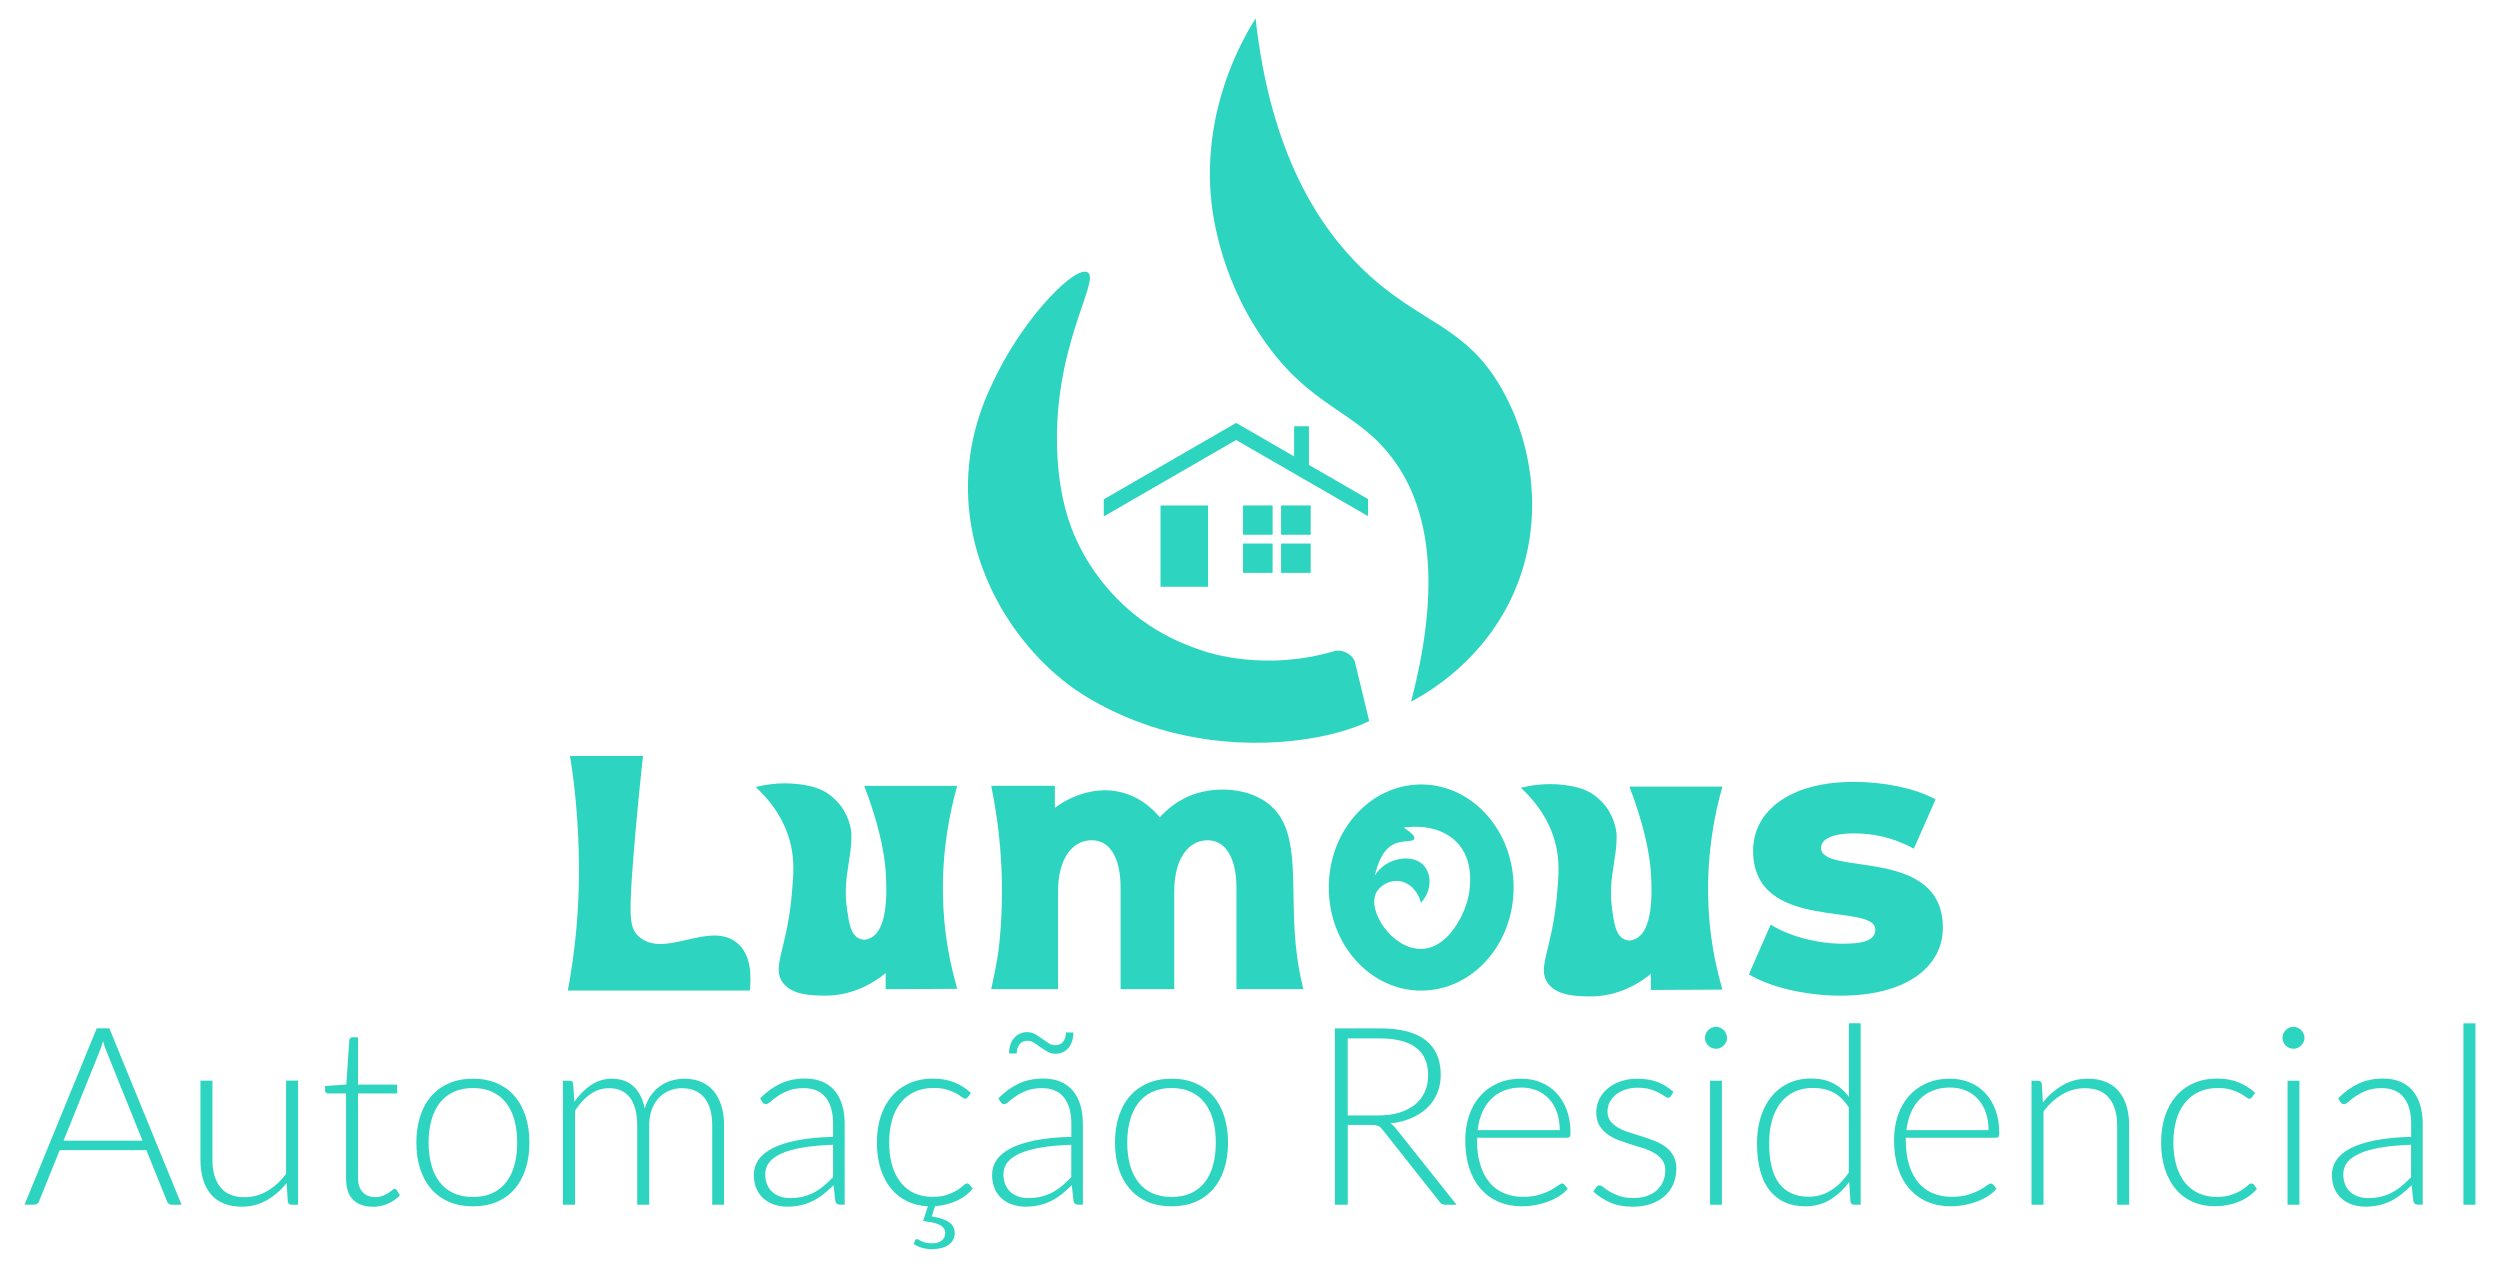
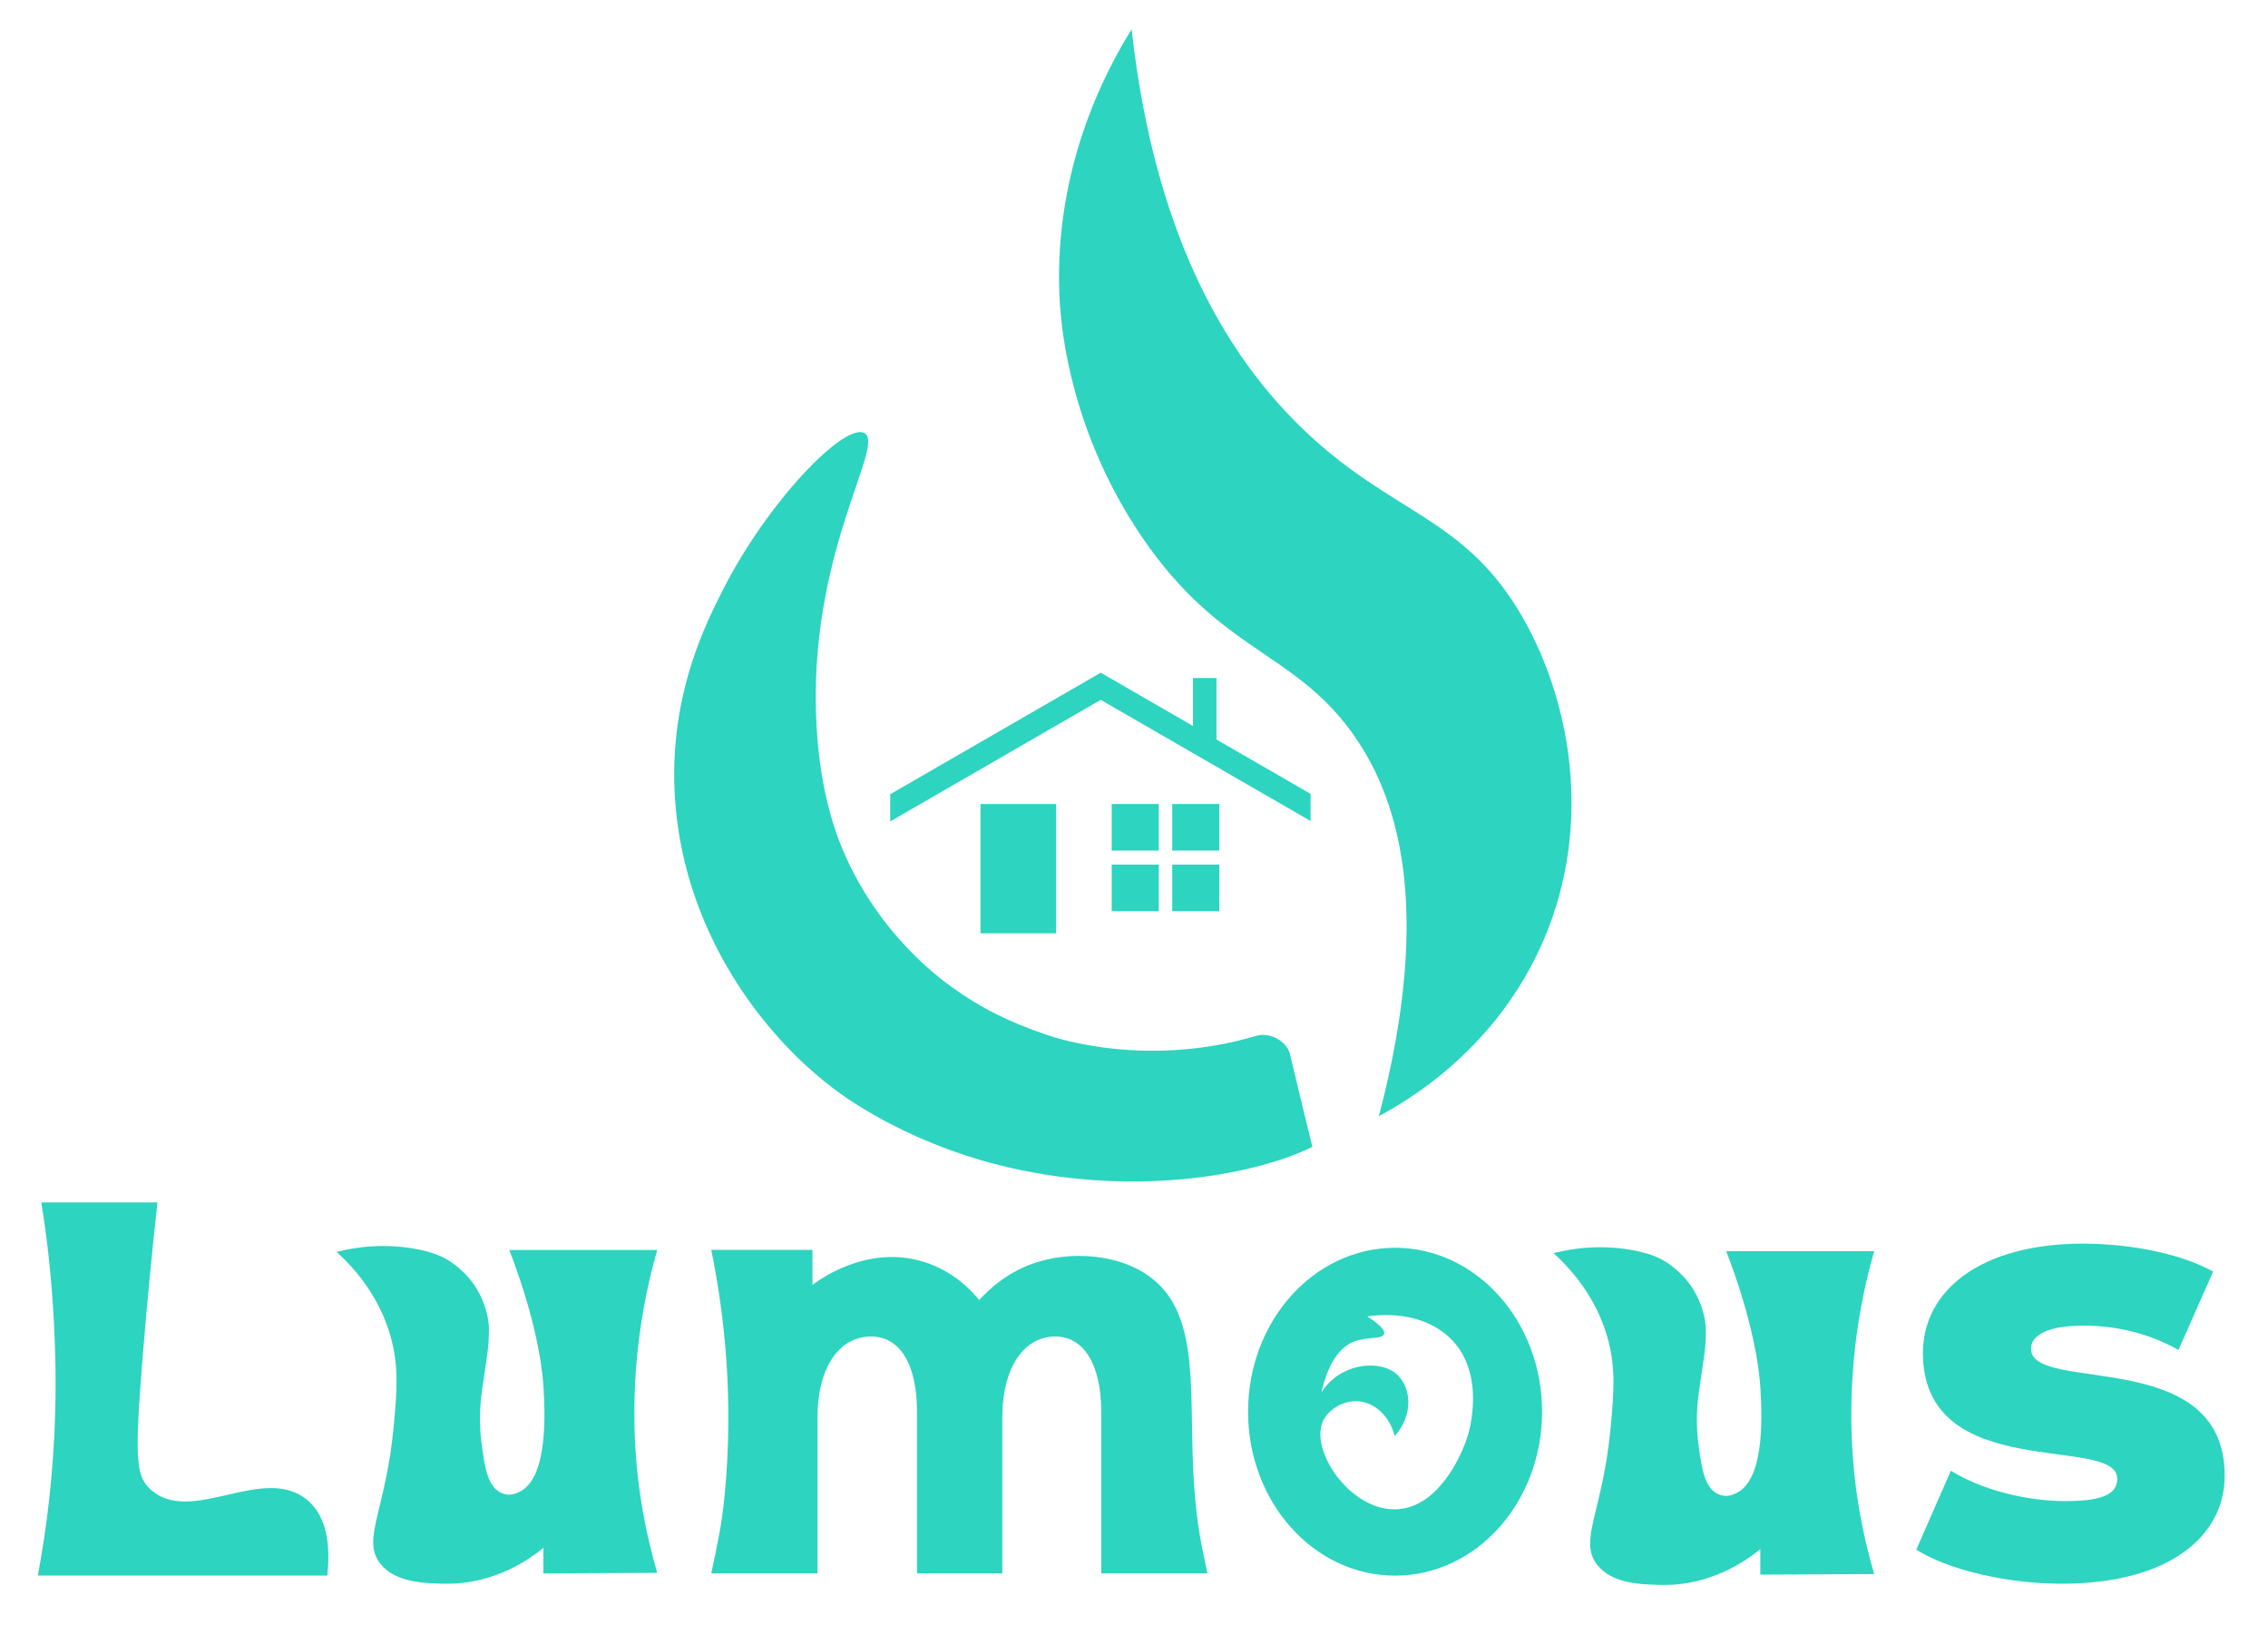
- <svg xmlns="http://www.w3.org/2000/svg" id="LOGOTIPO_VERT_T" viewBox="0 0 710 360">
+ <svg xmlns="http://www.w3.org/2000/svg" id="LOGOTIPO_VERT_T" viewBox="0 0 405 290">
  <defs>
    <style>
      .cls-1 {
        fill: #2dd4bf;
        stroke-width: 0px;
      }
    </style>
  </defs>
  <g id="LOGOTIPO_LUMOUS">
    <g id="LOGOTIPO">
-       <path class="cls-1" d="M403.62,222.79c-14.5,0-26.25,13.1-26.25,29.27s11.75,29.27,26.25,29.27,26.25-13.1,26.25-29.27-11.75-29.27-26.25-29.27ZM416.62,256.26c-1.3,4.32-5.69,13.2-13.08,13.23-8.16.03-15.27-10.73-12.74-15.88.96-1.94,3.56-3.6,6.2-3.42,2.96.19,5.7,2.67,6.54,6.23,3.6-3.96,2.92-9.23,0-11.36-3.22-2.36-9.94-1.48-13.08,3.58,1.44-6.29,3.93-8.43,6.03-9.18,2.23-.8,4.81-.31,5.16-1.25.32-.85-1.48-2.19-2.99-3.16,1.63-.25,7.99-1.04,13.15,2.53,8.44,5.85,5.17,17.52,4.82,18.68Z" />
-       <path class="cls-1" d="M233.91,282.77c-3.64-.08-8.92-.19-11.55-3.65-3.3-4.34,1.02-9.4,2.43-24.32.6-6.35.99-10.95-.61-16.42-2.08-7.12-6.46-12.02-9.57-14.86,3.39-.85,8.78-1.69,15.04-.34,3.4.73,5.57,1.9,7.9,4.26,3.39,3.43,4.26,7.9,4.26,9.73,0,3.65-.34,4.81-1.22,10.94-.61,4.26-.42,7.35,0,10.34.5,3.56,1.03,7.04,3.42,8.1,1.28.57,2.21.32,3.27-.2,4.76-2.3,4.68-12.51,4.26-18.85-.38-5.7-2.19-14.2-6.1-24.32h26.42c-2.12,7.42-4.27,18.03-4.07,30.83.18,11.2,2.1,19.94,4.07,26.82-6.78.03-13.55.06-20.33.1v-4.56c-2.19,1.8-8.64,6.59-17.63,6.39Z" />
-       <path class="cls-1" d="M451.22,282.99c-3.64-.08-8.92-.19-11.55-3.65-3.3-4.34,1.02-9.4,2.43-24.32.6-6.35.99-10.95-.61-16.42-2.08-7.12-6.46-12.02-9.57-14.86,3.39-.85,8.78-1.69,15.04-.34,3.4.73,5.57,1.9,7.9,4.26,3.39,3.43,4.26,7.9,4.26,9.73,0,3.65-.34,4.81-1.22,10.94-.61,4.26-.42,7.35,0,10.34.5,3.56,1.03,7.04,3.42,8.1,1.28.57,2.21.32,3.27-.2,4.76-2.3,4.68-12.51,4.26-18.85-.38-5.7-2.19-14.2-6.1-24.32h26.42c-2.12,7.42-4.27,18.03-4.07,30.83.18,11.2,2.1,19.94,4.07,26.82-6.78.03-13.55.06-20.33.1v-4.56c-2.19,1.8-8.64,6.59-17.63,6.39Z" />
-       <path class="cls-1" d="M361.75,229.64c7.53,7.81,4.65,22.57,6.23,38.61.27,2.75.61,4.94.77,5.89.47,2.8.98,4.8,1.37,6.77h-18.97v-28.82c0-8.58-3.19-13.46-8.19-13.46-5.49,0-9.48,5.32-9.48,14.56v27.72h-15.23v-28.82c0-8.58-3.09-13.46-8.19-13.46-5.59,0-9.58,5.32-9.58,14.56v27.72h-18.97c1.01-4.86,1.85-8.27,2.39-13.91,1.64-17.11.01-32.08-2.39-43.84h18.07v6.27c.93-.72,9.6-7.28,19.82-4.15,5.32,1.63,8.57,5.13,9.96,6.85,1.69-1.88,5.18-5.22,10.59-6.85,6.97-2.11,16.46-1.18,21.79,4.36Z" />
-       <path class="cls-1" d="M496.69,276.7l6.18-14.1c5.42,3.36,13.34,5.42,20.49,5.42s9.22-1.52,9.22-4.01c0-7.92-34.7,1.08-34.7-22.44,0-11.06,10.19-19.52,28.62-19.52,8.24,0,17.35,1.73,23.2,4.99l-6.18,13.99c-5.86-3.25-11.71-4.34-16.91-4.34-6.94,0-9.43,1.95-9.43,4.12,0,8.13,34.59-.65,34.59,22.66,0,10.84-9.97,19.3-29.06,19.3-9.98,0-20.28-2.49-26.02-6.07Z" />
-       <path class="cls-1" d="M161.88,214.69h20.74c-.79,7.13-1.77,16.68-2.68,28.02-1.4,17.43-1.16,20.71,1.25,23.04,7.36,7.12,20.75-5,28.64,2.49,3.43,3.26,3.58,8.77,3.11,13.08h-51.68c1.57-8.36,2.82-18.21,3.11-29.27.36-13.68-.84-27.55-2.49-37.36Z" />
+       <path class="cls-1" d="M249.12,222.79c-14.5,0-26.25,13.1-26.25,29.27s11.75,29.27,26.25,29.27,26.25-13.1,26.25-29.27-11.75-29.27-26.25-29.27ZM262.12,256.26c-1.3,4.32-5.69,13.2-13.08,13.23-8.16.03-15.27-10.73-12.74-15.88.96-1.94,3.56-3.6,6.2-3.42,2.96.19,5.7,2.67,6.54,6.23,3.6-3.96,2.92-9.23,0-11.36-3.22-2.36-9.94-1.48-13.08,3.58,1.44-6.29,3.93-8.43,6.03-9.18,2.23-.8,4.81-.31,5.16-1.25.32-.85-1.48-2.19-2.99-3.16,1.63-.25,7.99-1.04,13.15,2.53,8.44,5.85,5.17,17.52,4.82,18.68Z" />
+       <path class="cls-1" d="M79.41,282.77c-3.64-.08-8.92-.19-11.55-3.65-3.3-4.34,1.02-9.4,2.43-24.32.6-6.35.99-10.95-.61-16.42-2.08-7.12-6.46-12.02-9.57-14.86,3.39-.85,8.78-1.69,15.04-.34,3.4.73,5.57,1.9,7.9,4.26,3.39,3.43,4.26,7.9,4.26,9.73,0,3.65-.34,4.81-1.22,10.94-.61,4.26-.42,7.35,0,10.34.5,3.56,1.03,7.04,3.42,8.1,1.28.57,2.21.32,3.27-.2,4.76-2.3,4.68-12.51,4.26-18.85-.38-5.7-2.19-14.2-6.1-24.32h26.42c-2.12,7.42-4.27,18.03-4.07,30.83.18,11.2,2.1,19.94,4.07,26.82-6.78.03-13.55.06-20.33.1v-4.56c-2.19,1.8-8.64,6.59-17.63,6.39Z" />
+       <path class="cls-1" d="M296.72,282.99c-3.64-.08-8.92-.19-11.55-3.65-3.3-4.34,1.02-9.4,2.43-24.32.6-6.35.99-10.95-.61-16.42-2.08-7.12-6.46-12.02-9.57-14.86,3.39-.85,8.78-1.69,15.04-.34,3.4.73,5.57,1.9,7.9,4.26,3.39,3.43,4.26,7.9,4.26,9.73,0,3.65-.34,4.81-1.22,10.94-.61,4.26-.42,7.35,0,10.34.5,3.56,1.03,7.04,3.42,8.1,1.28.57,2.21.32,3.27-.2,4.76-2.3,4.68-12.51,4.26-18.85-.38-5.7-2.19-14.2-6.1-24.32h26.42c-2.12,7.42-4.27,18.03-4.07,30.83.18,11.2,2.1,19.94,4.07,26.82-6.78.03-13.55.06-20.33.1v-4.56c-2.19,1.8-8.64,6.59-17.63,6.39Z" />
+       <path class="cls-1" d="M207.25,229.64c7.53,7.81,4.65,22.57,6.23,38.61.27,2.75.61,4.94.77,5.89.47,2.8.98,4.8,1.37,6.77h-18.97v-28.82c0-8.58-3.19-13.46-8.19-13.46-5.49,0-9.48,5.32-9.48,14.56v27.72h-15.23v-28.82c0-8.58-3.09-13.46-8.19-13.46-5.59,0-9.58,5.32-9.58,14.56v27.72h-18.97c1.01-4.86,1.85-8.27,2.39-13.91,1.64-17.11.01-32.08-2.39-43.84h18.07v6.27c.93-.72,9.6-7.28,19.82-4.15,5.32,1.63,8.57,5.13,9.96,6.85,1.69-1.88,5.18-5.22,10.59-6.85,6.97-2.11,16.46-1.18,21.79,4.36Z" />
+       <path class="cls-1" d="M342.19,276.7l6.18-14.1c5.42,3.36,13.34,5.42,20.49,5.42s9.22-1.52,9.22-4.01c0-7.92-34.7,1.08-34.7-22.44,0-11.06,10.19-19.52,28.62-19.52,8.24,0,17.35,1.73,23.2,4.99l-6.18,13.99c-5.86-3.25-11.71-4.34-16.91-4.34-6.94,0-9.43,1.95-9.43,4.12,0,8.13,34.59-.65,34.59,22.66,0,10.84-9.97,19.3-29.06,19.3-9.98,0-20.28-2.49-26.02-6.07Z" />
+       <path class="cls-1" d="M7.38,214.69h20.74c-.79,7.13-1.77,16.68-2.68,28.02-1.4,17.43-1.16,20.71,1.25,23.04,7.36,7.12,20.75-5,28.64,2.49,3.43,3.26,3.58,8.77,3.11,13.08H6.75c1.57-8.36,2.82-18.21,3.11-29.27.36-13.68-.84-27.55-2.49-37.36Z" />
    </g>
    <g id="SIMBOLO">
      <g id="FIRE_SIMBOLO">
-         <path id="FIRE_2" class="cls-1" d="M343.83,55.23c-1.82-24.47,8.32-42.91,12.75-50,4.29,38.77,18.27,59.59,30.73,71.52,15.95,15.27,28.83,15.43,39.21,33.69,8.27,14.56,12.57,36.45,3.68,57.28-8.3,19.45-24.15,28.73-29.47,31.56,9.92-37.76,3.22-57.67-5.14-68.93-10.5-14.14-23.3-14.19-37.06-34.31-12.77-18.66-14.41-37.11-14.68-40.81Z" />
-         <path id="FIRE_1" class="cls-1" d="M324.51,176.29c-3.58-2.6-12.71-9.86-18.68-22.67-1.9-4.08-4.8-11.55-5.51-23.89-1.76-30.61,12.34-50.17,8.58-52.38-3.47-2.04-17.26,12.05-25.42,28.18-3.02,5.98-8.37,16.81-8.58,31.86-.32,23.96,12.45,40.38,15.93,44.72,3.94,4.91,8.12,8.91,12.43,12.19,6.11,4.66,17.4,10.93,31.37,14.15,23.92,5.51,45.15.86,54.22-3.68,0,0-2.25-9.2-4-16.57-.54-2.28-3.58-3.97-6.01-3.25-19.4,5.73-35.32.52-37.16-.09-7.17-2.39-12.38-5.11-17.15-8.58Z" />
+         <path id="FIRE_2" class="cls-1" d="M189.33,55.23c-1.82-24.47,8.32-42.91,12.75-50,4.29,38.77,18.27,59.59,30.73,71.52,15.95,15.27,28.83,15.43,39.21,33.69,8.27,14.56,12.57,36.45,3.68,57.28-8.3,19.45-24.15,28.73-29.47,31.56,9.92-37.76,3.22-57.67-5.14-68.93-10.5-14.14-23.3-14.19-37.06-34.31-12.77-18.66-14.41-37.11-14.68-40.81Z" />
+         <path id="FIRE_1" class="cls-1" d="M170.01,176.29c-3.58-2.6-12.71-9.86-18.68-22.67-1.9-4.08-4.8-11.55-5.51-23.89-1.76-30.61,12.34-50.17,8.58-52.38-3.47-2.04-17.26,12.05-25.42,28.18-3.02,5.98-8.37,16.81-8.58,31.86-.32,23.96,12.45,40.38,15.93,44.72,3.94,4.91,8.12,8.91,12.43,12.19,6.11,4.66,17.4,10.93,31.37,14.15,23.92,5.51,45.15.86,54.22-3.68,0,0-2.25-9.2-4-16.57-.54-2.28-3.58-3.97-6.01-3.25-19.4,5.73-35.32.52-37.16-.09-7.17-2.39-12.38-5.11-17.15-8.58Z" />
      </g>
      <g id="HOME_SIMBOLO">
-         <polygon id="TELHADO" class="cls-1" points="351.06 124.96 388.53 146.59 388.53 141.74 371.73 132.04 371.73 121.06 367.53 121.06 367.53 129.62 351.06 120.11 313.47 141.81 313.47 141.81 313.47 146.62 313.51 146.64 351.06 124.96" />
-         <rect id="PORTA" class="cls-1" x="329.59" y="143.56" width="13.5" height="23.08" />
+         <polygon id="TELHADO" class="cls-1" points="196.56 124.96 234.03 146.59 234.03 141.74 217.23 132.04 217.23 121.06 213.03 121.06 213.03 129.62 196.56 120.11 158.97 141.81 158.97 141.81 158.97 146.62 159.01 146.64 196.56 124.96" />
+         <rect id="PORTA" class="cls-1" x="175.09" y="143.56" width="13.5" height="23.08" />
        <g id="JANELAS">
-           <rect id="JANELA_4" class="cls-1" x="363.83" y="143.55" width="8.4" height="8.32" />
-           <rect id="JANELA_3" class="cls-1" x="353.02" y="143.55" width="8.4" height="8.32" />
-           <rect id="JANELA_2" class="cls-1" x="363.83" y="154.37" width="8.4" height="8.32" />
-           <rect id="JANELA_1" class="cls-1" x="353.02" y="154.37" width="8.4" height="8.32" />
+           <rect id="JANELA_4" class="cls-1" x="209.33" y="143.55" width="8.4" height="8.32" />
+           <rect id="JANELA_3" class="cls-1" x="198.52" y="143.55" width="8.4" height="8.32" />
+           <rect id="JANELA_2" class="cls-1" x="209.33" y="154.37" width="8.4" height="8.32" />
+           <rect id="JANELA_1" class="cls-1" x="198.52" y="154.37" width="8.4" height="8.32" />
        </g>
      </g>
    </g>
-     <g>
-       <path class="cls-1" d="M51.55,342.14h-2.8c-.33,0-.6-.09-.81-.27-.21-.18-.38-.41-.5-.69l-5.88-14.55h-24.6l-5.88,14.55c-.09.26-.26.48-.5.67-.24.19-.52.28-.85.28h-2.76l20.5-50.09h3.58l20.5,50.09ZM40.47,323.94l-10.2-25.31c-.35-.83-.7-1.82-1.03-2.97-.14.57-.29,1.1-.46,1.61-.17.51-.34.97-.53,1.4l-10.2,25.28h22.41Z" />
-       <path class="cls-1" d="M84.65,306.92v35.22h-1.88c-.59,0-.93-.31-1.03-.92l-.32-5.24c-1.63,2.03-3.51,3.66-5.65,4.88-2.14,1.23-4.51,1.84-7.13,1.84-1.96,0-3.67-.31-5.13-.92-1.46-.61-2.68-1.5-3.65-2.66s-1.7-2.55-2.19-4.18c-.5-1.63-.74-3.47-.74-5.52v-22.51h3.4v22.51c0,3.3.76,5.89,2.27,7.77,1.51,1.88,3.81,2.81,6.9,2.81,2.29,0,4.43-.58,6.42-1.75,1.99-1.17,3.77-2.79,5.33-4.87v-26.48h3.4Z" />
-       <path class="cls-1" d="M105.86,342.71c-2.38,0-4.24-.66-5.58-1.98-1.33-1.32-2-3.36-2-6.12v-24.07h-5.06c-.26,0-.47-.07-.64-.21s-.25-.34-.25-.6v-1.31l6.02-.42.85-12.6c.05-.21.14-.4.28-.57s.34-.25.6-.25h1.59v13.45h11.12v2.51h-11.12v23.9c0,.97.12,1.8.37,2.5.25.7.59,1.27,1.03,1.72.44.45.95.78,1.54.99.59.21,1.23.32,1.91.32.85,0,1.58-.12,2.2-.37.61-.25,1.14-.52,1.59-.81.45-.29.81-.57,1.1-.81.28-.25.51-.37.67-.37.19,0,.38.12.57.35l.92,1.49c-.9.99-2.04,1.79-3.42,2.39-1.38.6-2.81.9-4.3.9Z" />
-       <path class="cls-1" d="M134.32,306.35c2.52,0,4.78.43,6.78,1.29s3.68,2.08,5.04,3.66c1.37,1.58,2.41,3.49,3.13,5.72s1.08,4.73,1.08,7.49-.36,5.25-1.08,7.47c-.72,2.22-1.76,4.12-3.13,5.7-1.37,1.58-3.05,2.8-5.04,3.65s-4.25,1.27-6.78,1.27-4.79-.42-6.78-1.27c-2-.85-3.68-2.06-5.06-3.65s-2.43-3.48-3.15-5.7c-.72-2.22-1.08-4.71-1.08-7.47s.36-5.26,1.08-7.49c.72-2.23,1.77-4.14,3.15-5.72,1.38-1.58,3.07-2.8,5.06-3.66,1.99-.86,4.25-1.29,6.78-1.29ZM134.32,339.94c2.1,0,3.93-.36,5.5-1.08s2.88-1.75,3.93-3.1c1.05-1.34,1.83-2.97,2.35-4.87.52-1.9.78-4.03.78-6.39s-.26-4.46-.78-6.37c-.52-1.91-1.3-3.55-2.35-4.9-1.05-1.36-2.36-2.4-3.93-3.13s-3.4-1.1-5.5-1.1-3.94.37-5.5,1.1c-1.57.73-2.88,1.78-3.93,3.13-1.05,1.36-1.84,2.99-2.37,4.9-.53,1.91-.8,4.04-.8,6.37s.27,4.49.8,6.39c.53,1.9,1.32,3.52,2.37,4.87,1.05,1.35,2.36,2.38,3.93,3.1,1.57.72,3.4,1.08,5.5,1.08Z" />
-       <path class="cls-1" d="M159.88,342.14v-35.22h1.88c.59,0,.93.3,1.03.89l.32,5.1c1.37-1.96,2.94-3.54,4.71-4.74,1.77-1.2,3.76-1.81,5.98-1.81,2.57,0,4.63.74,6.18,2.23,1.54,1.49,2.59,3.55,3.13,6.2.42-1.44,1.02-2.69,1.79-3.75.77-1.06,1.65-1.94,2.64-2.64s2.07-1.21,3.24-1.54c1.17-.33,2.37-.5,3.59-.5,1.75,0,3.32.29,4.71.87,1.39.58,2.57,1.43,3.54,2.57.97,1.13,1.71,2.53,2.23,4.18.52,1.65.78,3.54.78,5.66v22.51h-3.36v-22.51c0-3.45-.74-6.07-2.23-7.88-1.49-1.81-3.61-2.71-6.37-2.71-1.23,0-2.4.22-3.52.67-1.12.45-2.11,1.12-2.97,2-.86.89-1.55,1.99-2.05,3.31s-.76,2.86-.76,4.6v22.51h-3.4v-22.51c0-3.42-.68-6.04-2.04-7.86-1.36-1.82-3.34-2.73-5.96-2.73-1.91,0-3.68.57-5.31,1.7-1.63,1.13-3.08,2.7-4.35,4.71v26.69h-3.4Z" />
-       <path class="cls-1" d="M215.88,311.91c1.84-1.84,3.78-3.23,5.81-4.18,2.03-.94,4.33-1.42,6.9-1.42,1.89,0,3.54.3,4.96.9,1.42.6,2.59,1.46,3.52,2.58s1.63,2.48,2.11,4.07c.47,1.59.71,3.37.71,5.33v22.94h-1.34c-.71,0-1.15-.33-1.31-.99l-.5-4.53c-.97.94-1.93,1.79-2.89,2.55-.96.76-1.95,1.39-2.99,1.91-1.04.52-2.16.92-3.36,1.2-1.2.28-2.53.42-3.96.42-1.2,0-2.37-.18-3.5-.53-1.13-.35-2.14-.9-3.03-1.63-.89-.73-1.59-1.67-2.12-2.81-.53-1.14-.8-2.52-.8-4.12,0-1.49.42-2.87,1.27-4.14s2.18-2.38,4-3.33c1.82-.94,4.15-1.7,6.99-2.27,2.84-.57,6.26-.9,10.25-.99v-3.68c0-3.26-.7-5.76-2.11-7.52-1.4-1.76-3.49-2.64-6.25-2.64-1.7,0-3.15.24-4.34.71-1.19.47-2.2.99-3.03,1.56s-1.5,1.09-2.02,1.56c-.52.47-.96.71-1.31.71-.26,0-.47-.06-.64-.18-.17-.12-.31-.27-.42-.46l-.6-1.03ZM236.59,325.11c-3.35.12-6.24.38-8.66.8-2.42.41-4.41.97-5.98,1.68-1.57.71-2.73,1.55-3.49,2.53-.76.98-1.13,2.09-1.13,3.35,0,1.18.19,2.2.58,3.06.39.86.91,1.57,1.56,2.12.65.55,1.4.96,2.25,1.22s1.73.39,2.66.39c1.37,0,2.62-.15,3.77-.44s2.21-.71,3.19-1.24c.98-.53,1.89-1.16,2.74-1.89s1.69-1.52,2.51-2.37v-9.2Z" />
-       <path class="cls-1" d="M276.2,337.61c-1.02,1.32-2.46,2.43-4.32,3.33-1.86.9-3.98,1.44-6.34,1.63l-.92,2.9c2.15.35,3.77.89,4.87,1.61,1.1.72,1.65,1.78,1.65,3.17,0,.71-.16,1.35-.48,1.91-.32.57-.77,1.04-1.34,1.43s-1.27.68-2.07.88c-.8.2-1.68.3-2.62.3s-1.91-.14-2.83-.41c-.92-.27-1.69-.63-2.3-1.08l.35-.99c.14-.26.33-.39.57-.39.12,0,.28.06.48.19.2.13.46.27.78.41s.71.28,1.19.41c.47.13,1.05.19,1.74.19,1.23,0,2.17-.26,2.83-.78.66-.52.99-1.22.99-2.09,0-.59-.15-1.09-.46-1.49-.31-.4-.74-.73-1.29-.97s-1.22-.45-1.98-.6c-.77-.15-1.61-.29-2.53-.41l1.35-4.18c-2.15-.09-4.11-.57-5.88-1.42-1.77-.85-3.29-2.05-4.57-3.59s-2.27-3.42-2.97-5.61c-.71-2.19-1.06-4.68-1.06-7.47s.35-5.14,1.06-7.36,1.75-4.13,3.12-5.74c1.37-1.6,3.04-2.85,5.01-3.73,1.97-.88,4.23-1.33,6.78-1.33,2.29,0,4.32.37,6.09,1.1,1.77.73,3.32,1.72,4.64,2.97l-.88,1.2c-.12.12-.23.22-.34.3-.11.08-.25.12-.44.12-.24,0-.55-.16-.96-.48-.4-.32-.94-.67-1.63-1.04-.68-.38-1.54-.73-2.57-1.04-1.03-.32-2.27-.48-3.73-.48-2.03,0-3.83.36-5.4,1.08-1.57.72-2.9,1.75-3.98,3.1-1.08,1.34-1.91,2.97-2.46,4.88-.55,1.91-.83,4.06-.83,6.44s.29,4.67.87,6.58c.58,1.91,1.4,3.52,2.46,4.83,1.06,1.31,2.35,2.31,3.86,2.99,1.51.68,3.19,1.03,5.03,1.03,1.7,0,3.12-.2,4.27-.6,1.14-.4,2.09-.84,2.83-1.31.74-.47,1.33-.91,1.75-1.31s.78-.6,1.06-.6.52.12.71.35l.89,1.13Z" />
-       <path class="cls-1" d="M283.53,311.91c1.84-1.84,3.78-3.23,5.81-4.18,2.03-.94,4.33-1.42,6.9-1.42,1.89,0,3.54.3,4.96.9,1.42.6,2.59,1.46,3.52,2.58.93,1.12,1.63,2.48,2.11,4.07.47,1.59.71,3.37.71,5.33v22.94h-1.34c-.71,0-1.15-.33-1.31-.99l-.5-4.53c-.97.94-1.93,1.79-2.88,2.55-.96.76-1.95,1.39-2.99,1.91-1.04.52-2.16.92-3.36,1.2-1.2.28-2.53.42-3.96.42-1.2,0-2.37-.18-3.5-.53-1.13-.35-2.14-.9-3.03-1.63s-1.59-1.67-2.12-2.81-.8-2.52-.8-4.12c0-1.49.42-2.87,1.27-4.14s2.18-2.38,4-3.33c1.82-.94,4.15-1.7,6.99-2.27,2.84-.57,6.26-.9,10.25-.99v-3.68c0-3.26-.7-5.76-2.11-7.52-1.4-1.76-3.49-2.64-6.25-2.64-1.7,0-3.14.24-4.34.71-1.19.47-2.2.99-3.03,1.56s-1.5,1.09-2.02,1.56c-.52.47-.96.71-1.31.71-.26,0-.47-.06-.64-.18-.17-.12-.31-.27-.42-.46l-.6-1.03ZM304.24,325.11c-3.35.12-6.24.38-8.66.8-2.42.41-4.41.97-5.98,1.68s-2.73,1.55-3.49,2.53c-.75.98-1.13,2.09-1.13,3.35,0,1.18.2,2.2.58,3.06.39.86.91,1.57,1.56,2.12.65.55,1.4.96,2.25,1.22s1.74.39,2.66.39c1.37,0,2.62-.15,3.77-.44,1.14-.29,2.21-.71,3.19-1.24.98-.53,1.89-1.16,2.74-1.89s1.69-1.52,2.51-2.37v-9.2ZM299.6,296.83c1.04,0,1.81-.32,2.32-.97.51-.65.78-1.53.83-2.64h2.09c0,.85-.11,1.65-.34,2.39-.22.74-.55,1.39-.99,1.93-.44.54-.97.97-1.61,1.27-.64.31-1.37.46-2.2.46-.78,0-1.51-.2-2.2-.58-.69-.39-1.35-.81-1.98-1.27-.64-.46-1.26-.88-1.86-1.27-.6-.39-1.21-.58-1.82-.58-.99,0-1.75.34-2.28,1.01-.53.67-.81,1.54-.83,2.6h-2.16c0-.85.12-1.65.35-2.39.24-.74.58-1.39,1.03-1.93.45-.54.99-.97,1.63-1.27.64-.31,1.36-.46,2.16-.46s1.55.19,2.23.58,1.34.81,1.97,1.27c.62.46,1.24.88,1.84,1.27s1.21.58,1.82.58Z" />
-       <path class="cls-1" d="M332.73,306.35c2.53,0,4.79.43,6.78,1.29s3.68,2.08,5.04,3.66c1.37,1.58,2.41,3.49,3.13,5.72.72,2.23,1.08,4.73,1.08,7.49s-.36,5.25-1.08,7.47c-.72,2.22-1.76,4.12-3.13,5.7-1.37,1.58-3.05,2.8-5.04,3.65s-4.25,1.27-6.78,1.27-4.79-.42-6.78-1.27c-2-.85-3.68-2.06-5.06-3.65s-2.43-3.48-3.15-5.7c-.72-2.22-1.08-4.71-1.08-7.47s.36-5.26,1.08-7.49c.72-2.23,1.77-4.14,3.15-5.72,1.38-1.58,3.07-2.8,5.06-3.66,1.99-.86,4.25-1.29,6.78-1.29ZM332.73,339.94c2.1,0,3.94-.36,5.5-1.08s2.88-1.75,3.93-3.1c1.05-1.34,1.83-2.97,2.35-4.87.52-1.9.78-4.03.78-6.39s-.26-4.46-.78-6.37c-.52-1.91-1.3-3.55-2.35-4.9-1.05-1.36-2.36-2.4-3.93-3.13s-3.4-1.1-5.5-1.1-3.94.37-5.5,1.1c-1.57.73-2.88,1.78-3.93,3.13-1.05,1.36-1.84,2.99-2.37,4.9-.53,1.91-.8,4.04-.8,6.37s.27,4.49.8,6.39,1.32,3.52,2.37,4.87c1.05,1.35,2.36,2.38,3.93,3.1,1.57.72,3.4,1.08,5.5,1.08Z" />
-       <path class="cls-1" d="M413.66,342.14h-3.12c-.4,0-.74-.06-1.01-.19-.27-.13-.53-.37-.76-.73l-16.07-20.32c-.19-.26-.38-.48-.58-.67-.2-.19-.42-.34-.67-.44-.25-.11-.54-.18-.88-.23-.34-.05-.76-.07-1.26-.07h-6.55v22.66h-3.65v-50.09h12.82c5.76,0,10.07,1.11,12.94,3.34s4.3,5.5,4.3,9.82c0,1.91-.33,3.66-.99,5.24-.66,1.58-1.61,2.97-2.85,4.16s-2.74,2.17-4.5,2.92c-1.76.76-3.73,1.26-5.93,1.52.57.35,1.07.83,1.52,1.42l17.24,21.67ZM391.43,316.79c2.22,0,4.21-.27,5.96-.8,1.76-.53,3.25-1.29,4.46-2.28,1.21-.99,2.14-2.18,2.78-3.58.64-1.39.96-2.96.96-4.71,0-3.56-1.16-6.21-3.49-7.93s-5.72-2.58-10.18-2.58h-9.17v21.88h8.67Z" />
-       <path class="cls-1" d="M419.47,323.13v.67c0,2.64.31,4.97.92,6.97.61,2.01,1.49,3.69,2.62,5.04,1.13,1.36,2.5,2.38,4.11,3.06,1.61.68,3.4,1.03,5.38,1.03,1.77,0,3.3-.19,4.6-.58,1.3-.39,2.39-.83,3.27-1.31.88-.48,1.59-.92,2.11-1.31.52-.39.9-.58,1.13-.58.31,0,.54.12.71.35l.92,1.13c-.57.71-1.32,1.37-2.25,1.98-.93.61-1.97,1.14-3.12,1.58-1.14.44-2.37.79-3.68,1.04-1.31.26-2.62.39-3.95.39-2.41,0-4.6-.42-6.58-1.26-1.98-.84-3.68-2.06-5.1-3.66-1.42-1.61-2.51-3.57-3.27-5.89-.77-2.32-1.15-4.99-1.15-7.98,0-2.53.36-4.86,1.08-6.99.72-2.14,1.76-3.98,3.12-5.52,1.36-1.54,3.02-2.75,4.99-3.63,1.97-.87,4.21-1.31,6.71-1.31,1.98,0,3.82.34,5.52,1.03s3.17,1.68,4.42,2.99,2.24,2.92,2.96,4.83c.72,1.91,1.08,4.11,1.08,6.58,0,.52-.07.87-.21,1.06-.14.19-.38.28-.71.28h-25.63ZM442.97,320.97c0-1.89-.27-3.58-.8-5.08-.53-1.5-1.28-2.77-2.25-3.81-.97-1.04-2.12-1.83-3.45-2.39-1.33-.55-2.8-.83-4.41-.83-1.82,0-3.45.28-4.88.85s-2.68,1.38-3.73,2.44c-1.05,1.06-1.89,2.34-2.53,3.82-.64,1.49-1.06,3.15-1.27,4.99h23.33Z" />
-       <path class="cls-1" d="M474.55,311.27c-.19.33-.46.5-.81.5-.26,0-.59-.15-.99-.44-.4-.29-.94-.62-1.61-.99-.67-.37-1.5-.7-2.5-.99s-2.2-.44-3.61-.44c-1.27,0-2.44.18-3.49.55-1.05.37-1.95.86-2.69,1.47s-1.32,1.33-1.72,2.14c-.4.81-.6,1.67-.6,2.57,0,1.11.28,2.03.85,2.76.57.73,1.3,1.36,2.21,1.88.91.52,1.95.97,3.13,1.34,1.18.38,2.38.76,3.59,1.13,1.21.38,2.41.8,3.59,1.26,1.18.46,2.22,1.03,3.13,1.72.91.68,1.65,1.52,2.21,2.51s.85,2.19.85,3.61c0,1.54-.27,2.96-.81,4.28-.54,1.32-1.34,2.47-2.39,3.43-1.05.97-2.34,1.73-3.88,2.3-1.54.57-3.29.85-5.28.85-2.48,0-4.61-.4-6.41-1.19-1.79-.79-3.4-1.82-4.81-3.1l.78-1.2c.12-.19.25-.33.41-.42.15-.09.36-.14.62-.14.31,0,.68.19,1.12.57.44.38,1.02.79,1.75,1.22s1.63.84,2.71,1.22c1.07.38,2.4.57,3.98.57,1.49,0,2.8-.21,3.93-.62,1.13-.41,2.08-.97,2.83-1.68.75-.71,1.33-1.54,1.72-2.5.39-.96.58-1.96.58-3.03,0-1.18-.28-2.16-.85-2.94-.57-.78-1.31-1.44-2.23-1.98-.92-.54-1.96-1-3.13-1.38-1.17-.38-2.37-.75-3.59-1.13-1.23-.38-2.42-.79-3.59-1.24s-2.21-1.01-3.13-1.7c-.92-.68-1.66-1.52-2.23-2.5s-.85-2.2-.85-3.66c0-1.25.27-2.45.81-3.61.54-1.16,1.32-2.17,2.32-3.04s2.22-1.57,3.66-2.09c1.44-.52,3.06-.78,4.85-.78,2.15,0,4.05.31,5.72.92,1.66.61,3.18,1.56,4.55,2.83l-.71,1.17Z" />
-       <path class="cls-1" d="M490.48,294.77c0,.42-.09.82-.27,1.19-.18.37-.41.69-.69.97s-.61.51-.99.67c-.38.17-.78.25-1.2.25s-.83-.08-1.2-.25c-.38-.17-.71-.39-.99-.67s-.51-.61-.67-.97c-.17-.37-.25-.76-.25-1.19s.08-.83.25-1.22.39-.73.67-1.01.61-.51.99-.67c.38-.16.78-.25,1.2-.25s.83.08,1.2.25c.38.17.71.39.99.67s.51.62.69,1.01.27.8.27,1.22ZM489.02,306.92v35.22h-3.36v-35.22h3.36Z" />
-       <path class="cls-1" d="M528.43,290.63v51.51h-1.84c-.61,0-.97-.31-1.06-.92l-.35-5.56c-1.56,2.12-3.38,3.81-5.45,5.06-2.08,1.25-4.41,1.88-7.01,1.88-4.34,0-7.72-1.5-10.12-4.5s-3.61-7.49-3.61-13.49c0-2.57.34-4.97,1.01-7.2.67-2.23,1.66-4.17,2.96-5.81s2.9-2.93,4.8-3.88c1.9-.94,4.09-1.42,6.57-1.42s4.45.44,6.19,1.31c1.75.87,3.27,2.17,4.57,3.89v-20.89h3.36ZM525.06,314.49c-1.35-2.03-2.84-3.46-4.48-4.28-1.64-.83-3.51-1.24-5.61-1.24s-3.89.38-5.45,1.13c-1.56.76-2.86,1.82-3.91,3.2-1.05,1.38-1.84,3.03-2.37,4.96-.53,1.92-.8,4.04-.8,6.35,0,5.24.96,9.09,2.88,11.56,1.92,2.47,4.7,3.7,8.34,3.7,2.31,0,4.42-.6,6.34-1.81,1.91-1.2,3.6-2.89,5.06-5.06v-18.51Z" />
-       <path class="cls-1" d="M541.24,323.13v.67c0,2.64.31,4.97.92,6.97.61,2.01,1.49,3.69,2.62,5.04,1.13,1.36,2.5,2.38,4.11,3.06,1.61.68,3.4,1.03,5.38,1.03,1.77,0,3.3-.19,4.6-.58,1.3-.39,2.39-.83,3.27-1.31.88-.48,1.59-.92,2.11-1.31.52-.39.9-.58,1.13-.58.31,0,.54.12.71.35l.92,1.13c-.57.71-1.32,1.37-2.25,1.98-.93.61-1.97,1.14-3.12,1.58-1.14.44-2.37.79-3.68,1.04-1.31.26-2.62.39-3.95.39-2.41,0-4.6-.42-6.58-1.26-1.98-.84-3.68-2.06-5.1-3.66-1.42-1.61-2.51-3.57-3.27-5.89-.77-2.32-1.15-4.99-1.15-7.98,0-2.53.36-4.86,1.08-6.99.72-2.14,1.76-3.98,3.12-5.52,1.36-1.54,3.02-2.75,4.99-3.63,1.97-.87,4.21-1.31,6.71-1.31,1.98,0,3.82.34,5.52,1.03s3.17,1.68,4.42,2.99,2.24,2.92,2.96,4.83c.72,1.91,1.08,4.11,1.08,6.58,0,.52-.07.87-.21,1.06-.14.19-.38.28-.71.28h-25.63ZM564.75,320.97c0-1.89-.27-3.58-.8-5.08-.53-1.5-1.28-2.77-2.25-3.81-.97-1.04-2.12-1.83-3.45-2.39-1.33-.55-2.8-.83-4.41-.83-1.82,0-3.45.28-4.88.85s-2.68,1.38-3.73,2.44c-1.05,1.06-1.89,2.34-2.53,3.82-.64,1.49-1.06,3.15-1.27,4.99h23.33Z" />
-       <path class="cls-1" d="M580.18,313.08c1.63-2.03,3.51-3.66,5.65-4.89,2.13-1.23,4.51-1.84,7.13-1.84,1.93,0,3.64.31,5.12.92,1.47.61,2.7,1.5,3.66,2.66.97,1.16,1.7,2.55,2.19,4.18.5,1.63.74,3.47.74,5.52v22.51h-3.4v-22.51c0-3.3-.76-5.89-2.27-7.77-1.51-1.88-3.81-2.81-6.9-2.81-2.29,0-4.43.58-6.42,1.75-2,1.17-3.77,2.79-5.33,4.87v26.48h-3.4v-35.22h1.88c.59,0,.93.3,1.03.89l.32,5.27Z" />
-       <path class="cls-1" d="M639.58,311.62c-.12.12-.23.22-.34.3-.11.08-.25.12-.44.12-.24,0-.56-.16-.96-.48-.4-.32-.94-.67-1.63-1.04-.68-.38-1.54-.73-2.57-1.04-1.03-.32-2.27-.48-3.73-.48-2.03,0-3.83.36-5.4,1.08-1.57.72-2.9,1.75-3.98,3.1-1.09,1.34-1.91,2.97-2.46,4.88-.55,1.91-.83,4.06-.83,6.44s.29,4.67.87,6.58c.58,1.91,1.4,3.52,2.46,4.83,1.06,1.31,2.35,2.31,3.86,2.99,1.51.68,3.19,1.03,5.03,1.03,1.7,0,3.12-.2,4.27-.6,1.14-.4,2.09-.84,2.83-1.31.74-.47,1.33-.91,1.75-1.31s.78-.6,1.06-.6.52.12.71.35l.88,1.13c-.54.71-1.23,1.37-2.05,1.98-.83.61-1.76,1.14-2.8,1.59-1.04.45-2.17.8-3.38,1.04-1.22.25-2.48.37-3.81.37-2.24,0-4.29-.41-6.14-1.22-1.85-.81-3.45-1.99-4.78-3.54-1.33-1.55-2.37-3.44-3.12-5.68s-1.12-4.79-1.12-7.65c0-2.69.35-5.14,1.06-7.36s1.75-4.13,3.12-5.74c1.37-1.6,3.04-2.85,5.01-3.73,1.97-.88,4.23-1.33,6.78-1.33,2.29,0,4.32.37,6.09,1.1,1.77.73,3.32,1.72,4.64,2.97l-.88,1.2Z" />
-       <path class="cls-1" d="M654.48,294.77c0,.42-.09.82-.27,1.19-.18.37-.41.69-.69.97s-.61.51-.99.67c-.38.17-.78.25-1.2.25s-.83-.08-1.2-.25c-.38-.17-.71-.39-.99-.67s-.51-.61-.67-.97c-.17-.37-.25-.76-.25-1.19s.08-.83.25-1.22.39-.73.67-1.01.61-.51.99-.67c.38-.16.78-.25,1.2-.25s.83.08,1.2.25c.38.17.71.39.99.67s.51.62.69,1.01.27.8.27,1.22ZM653.03,306.92v35.22h-3.36v-35.22h3.36Z" />
-       <path class="cls-1" d="M664.04,311.91c1.84-1.84,3.78-3.23,5.81-4.18,2.03-.94,4.33-1.42,6.9-1.42,1.89,0,3.54.3,4.96.9,1.42.6,2.59,1.46,3.52,2.58.93,1.12,1.63,2.48,2.11,4.07.47,1.59.71,3.37.71,5.33v22.94h-1.34c-.71,0-1.15-.33-1.31-.99l-.5-4.53c-.97.94-1.93,1.79-2.88,2.55-.96.76-1.95,1.39-2.99,1.91-1.04.52-2.16.92-3.36,1.2-1.2.28-2.53.42-3.96.42-1.2,0-2.37-.18-3.5-.53-1.13-.35-2.14-.9-3.03-1.63s-1.59-1.67-2.12-2.81-.8-2.52-.8-4.12c0-1.49.42-2.87,1.27-4.14s2.18-2.38,4-3.33c1.82-.94,4.15-1.7,6.99-2.27,2.84-.57,6.26-.9,10.25-.99v-3.68c0-3.26-.7-5.76-2.11-7.52-1.4-1.76-3.49-2.64-6.25-2.64-1.7,0-3.14.24-4.34.71-1.19.47-2.2.99-3.03,1.56s-1.5,1.09-2.02,1.56c-.52.47-.96.71-1.31.71-.26,0-.47-.06-.64-.18-.17-.12-.31-.27-.42-.46l-.6-1.03ZM684.75,325.11c-3.35.12-6.24.38-8.66.8-2.42.41-4.41.97-5.98,1.68-1.57.71-2.73,1.55-3.49,2.53-.76.98-1.13,2.09-1.13,3.35,0,1.18.2,2.2.58,3.06.39.86.91,1.57,1.56,2.12.65.55,1.4.96,2.25,1.22s1.73.39,2.66.39c1.37,0,2.62-.15,3.77-.44,1.14-.29,2.21-.71,3.19-1.24s1.89-1.16,2.74-1.89,1.69-1.52,2.51-2.37v-9.2Z" />
-       <path class="cls-1" d="M703.02,290.63v51.51h-3.4v-51.51h3.4Z" />
-     </g>
  </g>
</svg>
